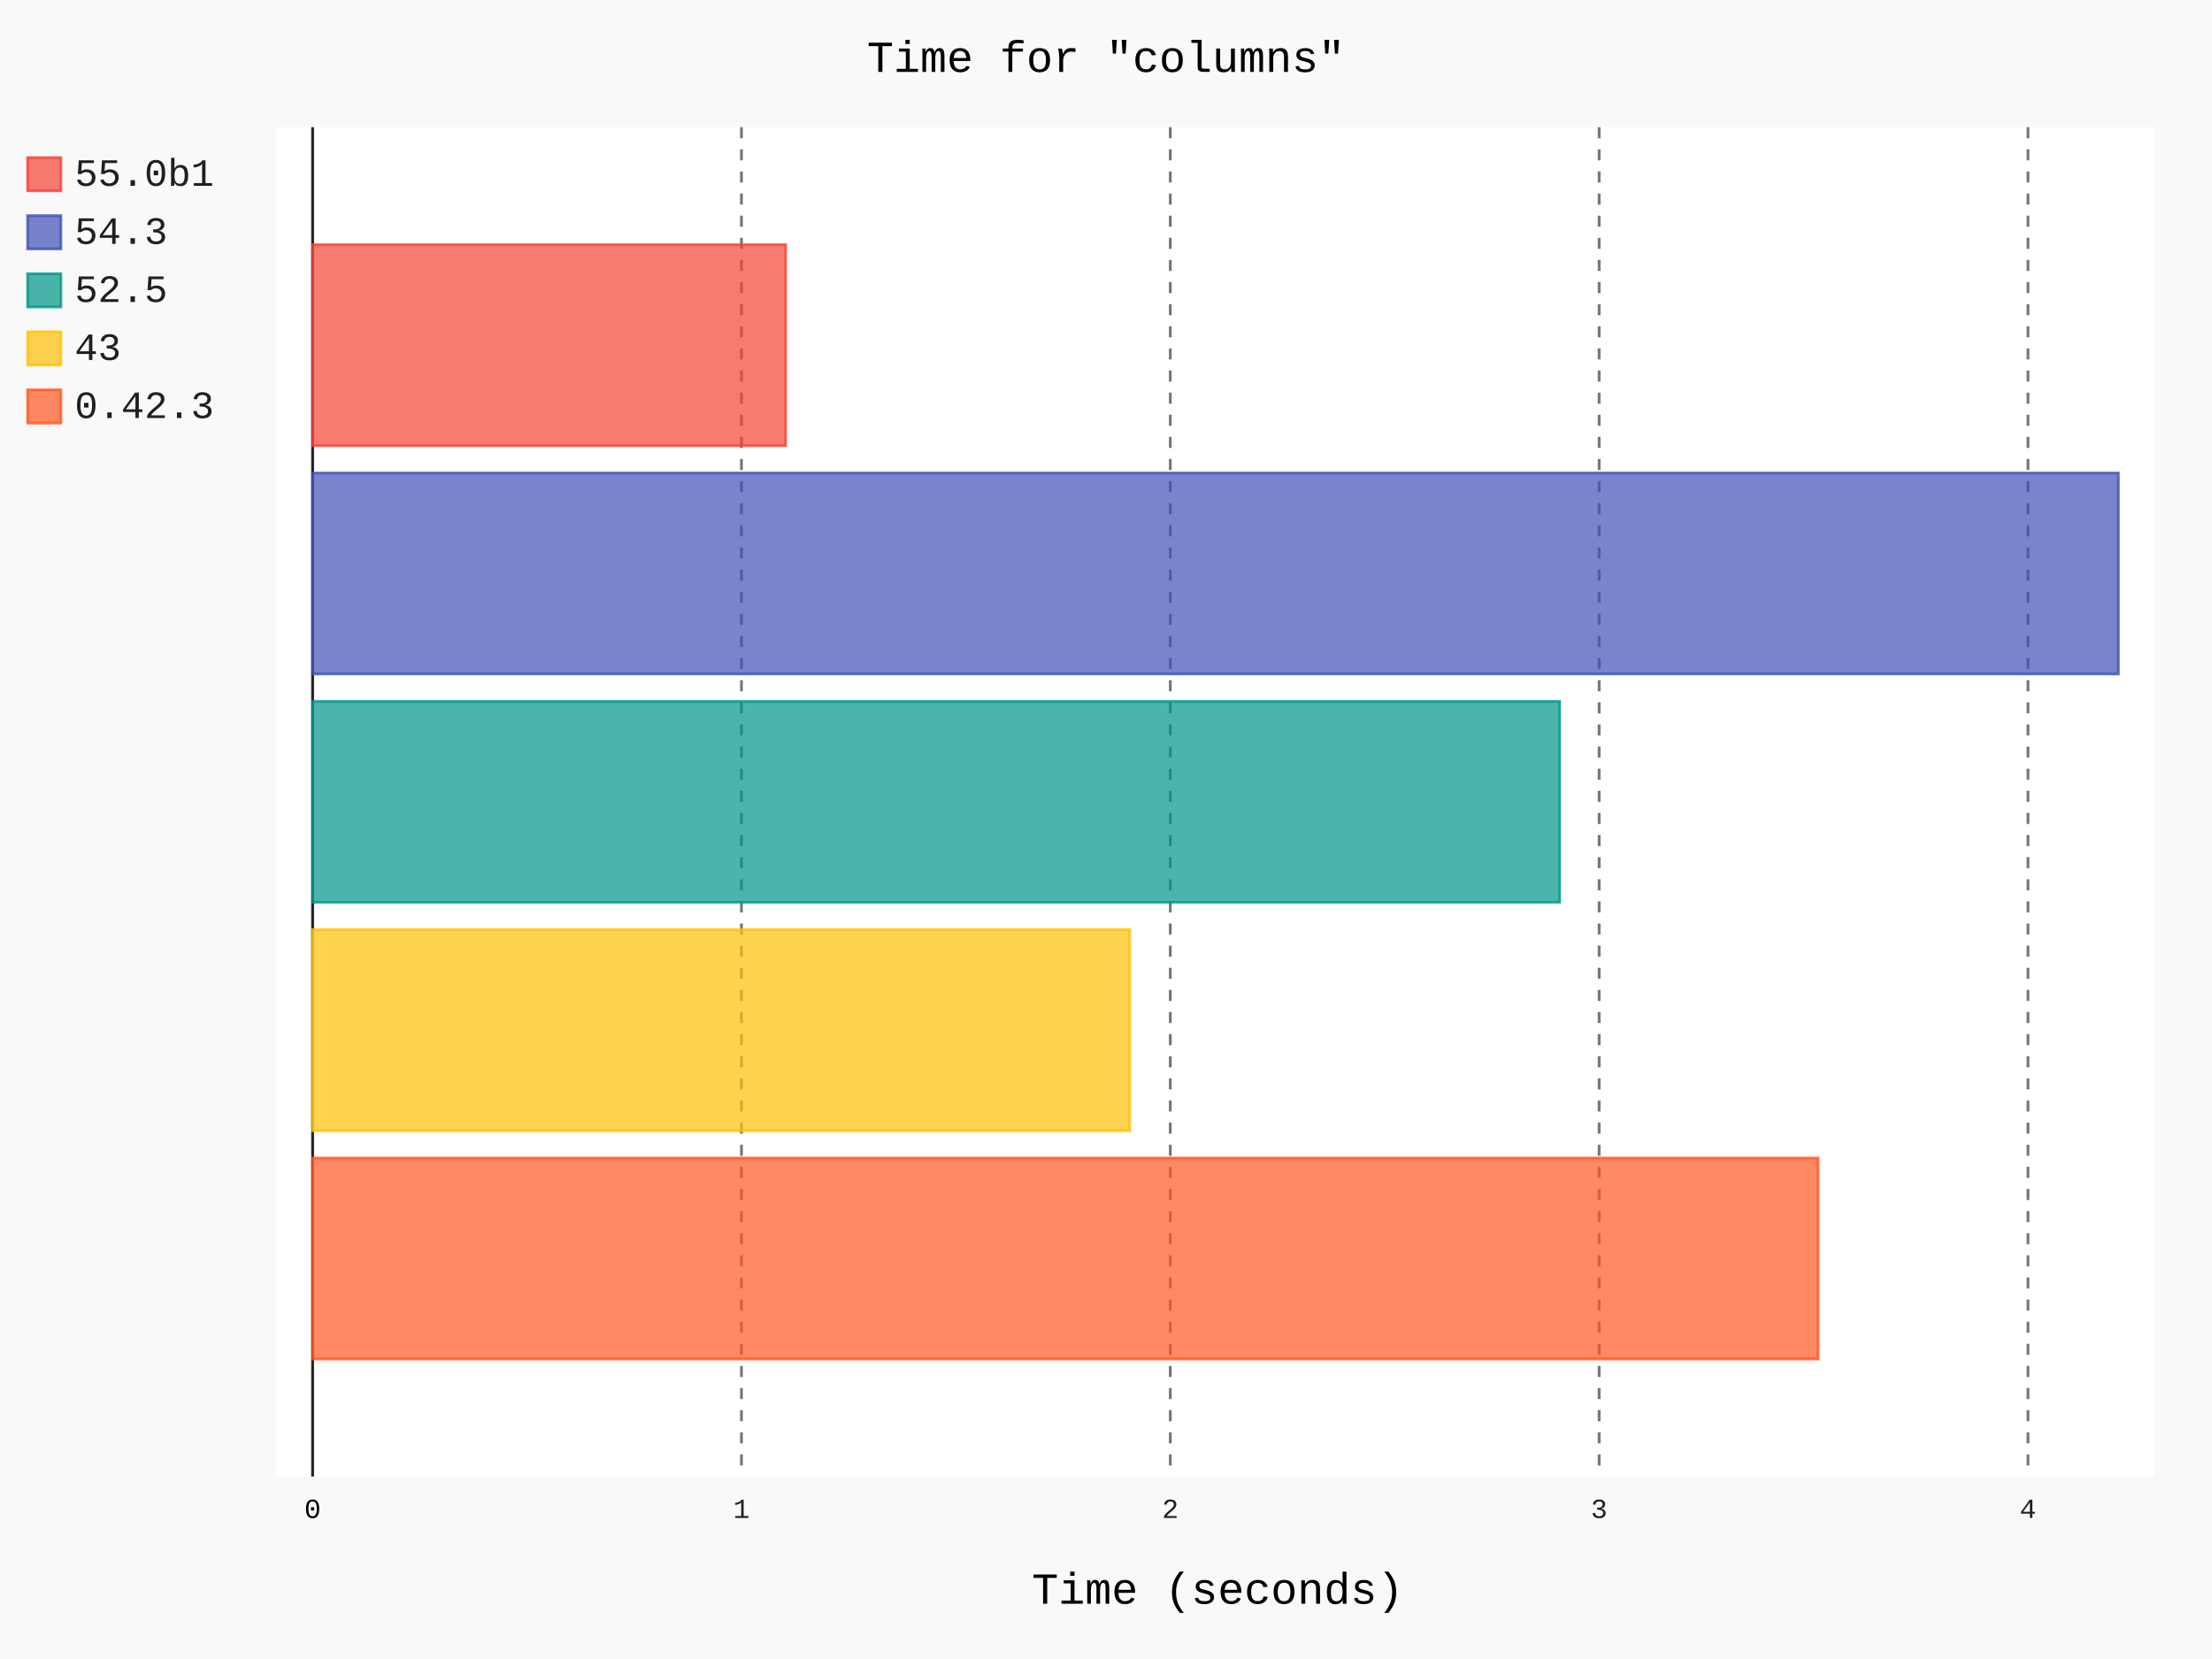
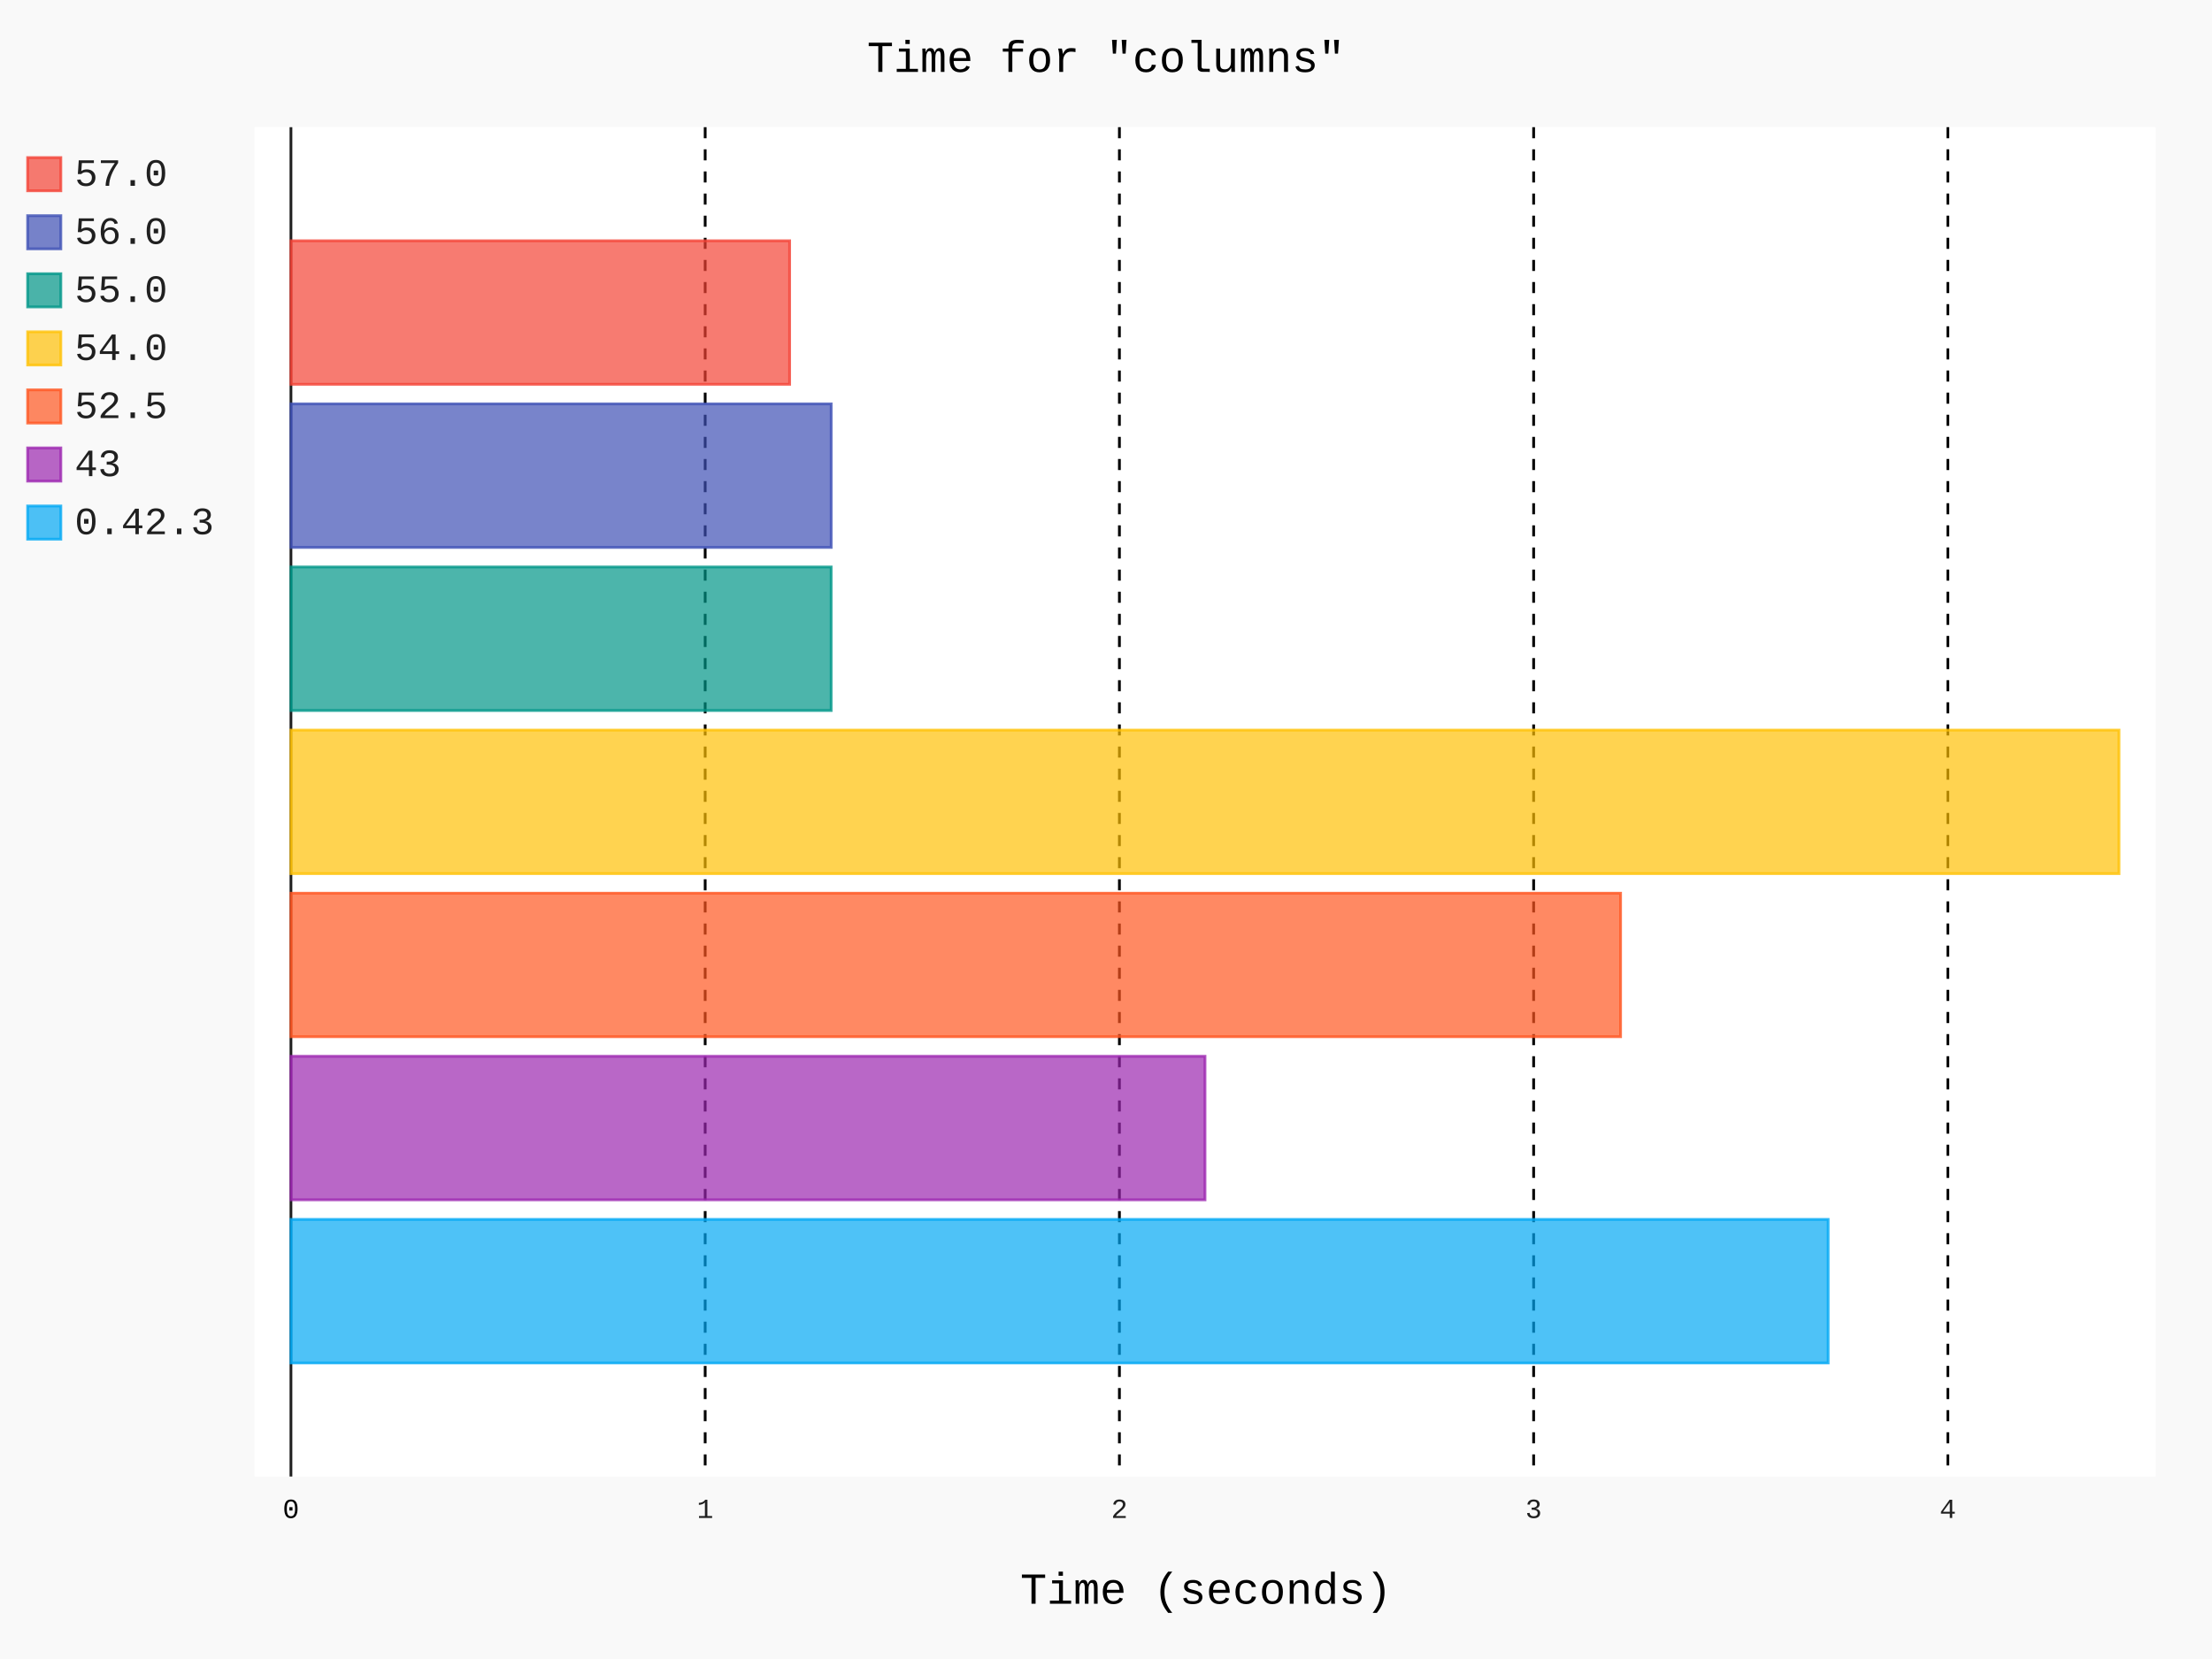
- <svg xmlns="http://www.w3.org/2000/svg" id="chart-4cd35709-3839-4916-a776-bb9a2c13e9f6" class="pygal-chart" viewBox="0 0 800 600">
+ <svg xmlns="http://www.w3.org/2000/svg" id="chart-0fd89613-b32c-4141-9270-6c3c0010d10c" class="pygal-chart" viewBox="0 0 800 600">
  <defs>
-     <style type="text/css">#chart-4cd35709-3839-4916-a776-bb9a2c13e9f6{-webkit-user-select:none;-webkit-font-smoothing:antialiased;font-family:Consolas,"Liberation Mono",Menlo,Courier,monospace}#chart-4cd35709-3839-4916-a776-bb9a2c13e9f6 .title{font-family:Consolas,"Liberation Mono",Menlo,Courier,monospace;font-size:16px}#chart-4cd35709-3839-4916-a776-bb9a2c13e9f6 .legends .legend text{font-family:Consolas,"Liberation Mono",Menlo,Courier,monospace;font-size:14px}#chart-4cd35709-3839-4916-a776-bb9a2c13e9f6 .axis text{font-family:Consolas,"Liberation Mono",Menlo,Courier,monospace;font-size:10px}#chart-4cd35709-3839-4916-a776-bb9a2c13e9f6 .axis text.major{font-family:Consolas,"Liberation Mono",Menlo,Courier,monospace;font-size:10px}#chart-4cd35709-3839-4916-a776-bb9a2c13e9f6 .text-overlay text.value{font-family:Consolas,"Liberation Mono",Menlo,Courier,monospace;font-size:16px}#chart-4cd35709-3839-4916-a776-bb9a2c13e9f6 .text-overlay text.label{font-family:Consolas,"Liberation Mono",Menlo,Courier,monospace;font-size:10px}#chart-4cd35709-3839-4916-a776-bb9a2c13e9f6 .tooltip{font-family:Consolas,"Liberation Mono",Menlo,Courier,monospace;font-size:14px}#chart-4cd35709-3839-4916-a776-bb9a2c13e9f6 text.no_data{font-family:Consolas,"Liberation Mono",Menlo,Courier,monospace;font-size:64px}
- #chart-4cd35709-3839-4916-a776-bb9a2c13e9f6{background-color:rgba(249,249,249,1)}#chart-4cd35709-3839-4916-a776-bb9a2c13e9f6 path,#chart-4cd35709-3839-4916-a776-bb9a2c13e9f6 line,#chart-4cd35709-3839-4916-a776-bb9a2c13e9f6 rect,#chart-4cd35709-3839-4916-a776-bb9a2c13e9f6 circle{-webkit-transition:150ms;-moz-transition:150ms;transition:150ms}#chart-4cd35709-3839-4916-a776-bb9a2c13e9f6 .graph &gt; .background{fill:rgba(249,249,249,1)}#chart-4cd35709-3839-4916-a776-bb9a2c13e9f6 .plot &gt; .background{fill:rgba(255,255,255,1)}#chart-4cd35709-3839-4916-a776-bb9a2c13e9f6 .graph{fill:rgba(0,0,0,.87)}#chart-4cd35709-3839-4916-a776-bb9a2c13e9f6 text.no_data{fill:rgba(0,0,0,1)}#chart-4cd35709-3839-4916-a776-bb9a2c13e9f6 .title{fill:rgba(0,0,0,1)}#chart-4cd35709-3839-4916-a776-bb9a2c13e9f6 .legends .legend text{fill:rgba(0,0,0,.87)}#chart-4cd35709-3839-4916-a776-bb9a2c13e9f6 .legends .legend:hover text{fill:rgba(0,0,0,1)}#chart-4cd35709-3839-4916-a776-bb9a2c13e9f6 .axis .line{stroke:rgba(0,0,0,1)}#chart-4cd35709-3839-4916-a776-bb9a2c13e9f6 .axis .guide.line{stroke:rgba(0,0,0,.54)}#chart-4cd35709-3839-4916-a776-bb9a2c13e9f6 .axis .major.line{stroke:rgba(0,0,0,.87)}#chart-4cd35709-3839-4916-a776-bb9a2c13e9f6 .axis text.major{fill:rgba(0,0,0,1)}#chart-4cd35709-3839-4916-a776-bb9a2c13e9f6 .axis.y .guides:hover .guide.line,#chart-4cd35709-3839-4916-a776-bb9a2c13e9f6 .line-graph .axis.x .guides:hover .guide.line,#chart-4cd35709-3839-4916-a776-bb9a2c13e9f6 .stackedline-graph .axis.x .guides:hover .guide.line,#chart-4cd35709-3839-4916-a776-bb9a2c13e9f6 .xy-graph .axis.x .guides:hover .guide.line{stroke:rgba(0,0,0,1)}#chart-4cd35709-3839-4916-a776-bb9a2c13e9f6 .axis .guides:hover text{fill:rgba(0,0,0,1)}#chart-4cd35709-3839-4916-a776-bb9a2c13e9f6 .reactive{fill-opacity:.7;stroke-opacity:.8}#chart-4cd35709-3839-4916-a776-bb9a2c13e9f6 .ci{stroke:rgba(0,0,0,.87)}#chart-4cd35709-3839-4916-a776-bb9a2c13e9f6 .reactive.active,#chart-4cd35709-3839-4916-a776-bb9a2c13e9f6 .active .reactive{fill-opacity:.8;stroke-opacity:.9;stroke-width:4}#chart-4cd35709-3839-4916-a776-bb9a2c13e9f6 .ci .reactive.active{stroke-width:1.5}#chart-4cd35709-3839-4916-a776-bb9a2c13e9f6 .series text{fill:rgba(0,0,0,1)}#chart-4cd35709-3839-4916-a776-bb9a2c13e9f6 .tooltip rect{fill:rgba(255,255,255,1);stroke:rgba(0,0,0,1);-webkit-transition:opacity 150ms;-moz-transition:opacity 150ms;transition:opacity 150ms}#chart-4cd35709-3839-4916-a776-bb9a2c13e9f6 .tooltip .label{fill:rgba(0,0,0,.87)}#chart-4cd35709-3839-4916-a776-bb9a2c13e9f6 .tooltip .label{fill:rgba(0,0,0,.87)}#chart-4cd35709-3839-4916-a776-bb9a2c13e9f6 .tooltip .legend{font-size:.8em;fill:rgba(0,0,0,.54)}#chart-4cd35709-3839-4916-a776-bb9a2c13e9f6 .tooltip .x_label{font-size:.6em;fill:rgba(0,0,0,1)}#chart-4cd35709-3839-4916-a776-bb9a2c13e9f6 .tooltip .xlink{font-size:.5em;text-decoration:underline}#chart-4cd35709-3839-4916-a776-bb9a2c13e9f6 .tooltip .value{font-size:1.5em}#chart-4cd35709-3839-4916-a776-bb9a2c13e9f6 .bound{font-size:.5em}#chart-4cd35709-3839-4916-a776-bb9a2c13e9f6 .max-value{font-size:.75em;fill:rgba(0,0,0,.54)}#chart-4cd35709-3839-4916-a776-bb9a2c13e9f6 .map-element{fill:rgba(255,255,255,1);stroke:rgba(0,0,0,.54) !important}#chart-4cd35709-3839-4916-a776-bb9a2c13e9f6 .map-element .reactive{fill-opacity:inherit;stroke-opacity:inherit}#chart-4cd35709-3839-4916-a776-bb9a2c13e9f6 .color-0,#chart-4cd35709-3839-4916-a776-bb9a2c13e9f6 .color-0 a:visited{stroke:#F44336;fill:#F44336}#chart-4cd35709-3839-4916-a776-bb9a2c13e9f6 .color-1,#chart-4cd35709-3839-4916-a776-bb9a2c13e9f6 .color-1 a:visited{stroke:#3F51B5;fill:#3F51B5}#chart-4cd35709-3839-4916-a776-bb9a2c13e9f6 .color-2,#chart-4cd35709-3839-4916-a776-bb9a2c13e9f6 .color-2 a:visited{stroke:#009688;fill:#009688}#chart-4cd35709-3839-4916-a776-bb9a2c13e9f6 .color-3,#chart-4cd35709-3839-4916-a776-bb9a2c13e9f6 .color-3 a:visited{stroke:#FFC107;fill:#FFC107}#chart-4cd35709-3839-4916-a776-bb9a2c13e9f6 .color-4,#chart-4cd35709-3839-4916-a776-bb9a2c13e9f6 .color-4 a:visited{stroke:#FF5722;fill:#FF5722}#chart-4cd35709-3839-4916-a776-bb9a2c13e9f6 .text-overlay .color-0 text{fill:black}#chart-4cd35709-3839-4916-a776-bb9a2c13e9f6 .text-overlay .color-1 text{fill:black}#chart-4cd35709-3839-4916-a776-bb9a2c13e9f6 .text-overlay .color-2 text{fill:black}#chart-4cd35709-3839-4916-a776-bb9a2c13e9f6 .text-overlay .color-3 text{fill:black}#chart-4cd35709-3839-4916-a776-bb9a2c13e9f6 .text-overlay .color-4 text{fill:black}
- #chart-4cd35709-3839-4916-a776-bb9a2c13e9f6 text.no_data{text-anchor:middle}#chart-4cd35709-3839-4916-a776-bb9a2c13e9f6 .guide.line{fill:none}#chart-4cd35709-3839-4916-a776-bb9a2c13e9f6 .centered{text-anchor:middle}#chart-4cd35709-3839-4916-a776-bb9a2c13e9f6 .title{text-anchor:middle}#chart-4cd35709-3839-4916-a776-bb9a2c13e9f6 .legends .legend text{fill-opacity:1}#chart-4cd35709-3839-4916-a776-bb9a2c13e9f6 .axis.x text{text-anchor:middle}#chart-4cd35709-3839-4916-a776-bb9a2c13e9f6 .axis.x:not(.web) text[transform]{text-anchor:start}#chart-4cd35709-3839-4916-a776-bb9a2c13e9f6 .axis.x:not(.web) text[transform].backwards{text-anchor:end}#chart-4cd35709-3839-4916-a776-bb9a2c13e9f6 .axis.y text{text-anchor:end}#chart-4cd35709-3839-4916-a776-bb9a2c13e9f6 .axis.y text[transform].backwards{text-anchor:start}#chart-4cd35709-3839-4916-a776-bb9a2c13e9f6 .axis.y2 text{text-anchor:start}#chart-4cd35709-3839-4916-a776-bb9a2c13e9f6 .axis.y2 text[transform].backwards{text-anchor:end}#chart-4cd35709-3839-4916-a776-bb9a2c13e9f6 .axis .guide.line{stroke-dasharray:4,4}#chart-4cd35709-3839-4916-a776-bb9a2c13e9f6 .axis .major.guide.line{stroke-dasharray:6,6}#chart-4cd35709-3839-4916-a776-bb9a2c13e9f6 .horizontal .axis.y .guide.line,#chart-4cd35709-3839-4916-a776-bb9a2c13e9f6 .horizontal .axis.y2 .guide.line,#chart-4cd35709-3839-4916-a776-bb9a2c13e9f6 .vertical .axis.x .guide.line{opacity:0}#chart-4cd35709-3839-4916-a776-bb9a2c13e9f6 .horizontal .axis.always_show .guide.line,#chart-4cd35709-3839-4916-a776-bb9a2c13e9f6 .vertical .axis.always_show .guide.line{opacity:1 !important}#chart-4cd35709-3839-4916-a776-bb9a2c13e9f6 .axis.y .guides:hover .guide.line,#chart-4cd35709-3839-4916-a776-bb9a2c13e9f6 .axis.y2 .guides:hover .guide.line,#chart-4cd35709-3839-4916-a776-bb9a2c13e9f6 .axis.x .guides:hover .guide.line{opacity:1}#chart-4cd35709-3839-4916-a776-bb9a2c13e9f6 .axis .guides:hover text{opacity:1}#chart-4cd35709-3839-4916-a776-bb9a2c13e9f6 .nofill{fill:none}#chart-4cd35709-3839-4916-a776-bb9a2c13e9f6 .subtle-fill{fill-opacity:.2}#chart-4cd35709-3839-4916-a776-bb9a2c13e9f6 .dot{stroke-width:1px;fill-opacity:1}#chart-4cd35709-3839-4916-a776-bb9a2c13e9f6 .dot.active{stroke-width:5px}#chart-4cd35709-3839-4916-a776-bb9a2c13e9f6 .dot.negative{fill:transparent}#chart-4cd35709-3839-4916-a776-bb9a2c13e9f6 text,#chart-4cd35709-3839-4916-a776-bb9a2c13e9f6 tspan{stroke:none !important}#chart-4cd35709-3839-4916-a776-bb9a2c13e9f6 .series text.active{opacity:1}#chart-4cd35709-3839-4916-a776-bb9a2c13e9f6 .tooltip rect{fill-opacity:.95;stroke-width:.5}#chart-4cd35709-3839-4916-a776-bb9a2c13e9f6 .tooltip text{fill-opacity:1}#chart-4cd35709-3839-4916-a776-bb9a2c13e9f6 .showable{visibility:hidden}#chart-4cd35709-3839-4916-a776-bb9a2c13e9f6 .showable.shown{visibility:visible}#chart-4cd35709-3839-4916-a776-bb9a2c13e9f6 .gauge-background{fill:rgba(229,229,229,1);stroke:none}#chart-4cd35709-3839-4916-a776-bb9a2c13e9f6 .bg-lines{stroke:rgba(249,249,249,1);stroke-width:2px}</style>
+     <style type="text/css">#chart-0fd89613-b32c-4141-9270-6c3c0010d10c{-webkit-user-select:none;-webkit-font-smoothing:antialiased;font-family:Consolas,"Liberation Mono",Menlo,Courier,monospace}#chart-0fd89613-b32c-4141-9270-6c3c0010d10c .title{font-family:Consolas,"Liberation Mono",Menlo,Courier,monospace;font-size:16px}#chart-0fd89613-b32c-4141-9270-6c3c0010d10c .legends .legend text{font-family:Consolas,"Liberation Mono",Menlo,Courier,monospace;font-size:14px}#chart-0fd89613-b32c-4141-9270-6c3c0010d10c .axis text{font-family:Consolas,"Liberation Mono",Menlo,Courier,monospace;font-size:10px}#chart-0fd89613-b32c-4141-9270-6c3c0010d10c .axis text.major{font-family:Consolas,"Liberation Mono",Menlo,Courier,monospace;font-size:10px}#chart-0fd89613-b32c-4141-9270-6c3c0010d10c .text-overlay text.value{font-family:Consolas,"Liberation Mono",Menlo,Courier,monospace;font-size:16px}#chart-0fd89613-b32c-4141-9270-6c3c0010d10c .text-overlay text.label{font-family:Consolas,"Liberation Mono",Menlo,Courier,monospace;font-size:10px}#chart-0fd89613-b32c-4141-9270-6c3c0010d10c .tooltip{font-family:Consolas,"Liberation Mono",Menlo,Courier,monospace;font-size:14px}#chart-0fd89613-b32c-4141-9270-6c3c0010d10c text.no_data{font-family:Consolas,"Liberation Mono",Menlo,Courier,monospace;font-size:64px}
+ #chart-0fd89613-b32c-4141-9270-6c3c0010d10c{background-color:rgba(249,249,249,1)}#chart-0fd89613-b32c-4141-9270-6c3c0010d10c path,#chart-0fd89613-b32c-4141-9270-6c3c0010d10c line,#chart-0fd89613-b32c-4141-9270-6c3c0010d10c rect,#chart-0fd89613-b32c-4141-9270-6c3c0010d10c circle{-webkit-transition:150ms;-moz-transition:150ms;transition:150ms}#chart-0fd89613-b32c-4141-9270-6c3c0010d10c .graph &gt; .background{fill:rgba(249,249,249,1)}#chart-0fd89613-b32c-4141-9270-6c3c0010d10c .plot &gt; .background{fill:rgba(255,255,255,1)}#chart-0fd89613-b32c-4141-9270-6c3c0010d10c .graph{fill:rgba(0,0,0,.87)}#chart-0fd89613-b32c-4141-9270-6c3c0010d10c text.no_data{fill:rgba(0,0,0,1)}#chart-0fd89613-b32c-4141-9270-6c3c0010d10c .title{fill:rgba(0,0,0,1)}#chart-0fd89613-b32c-4141-9270-6c3c0010d10c .legends .legend text{fill:rgba(0,0,0,.87)}#chart-0fd89613-b32c-4141-9270-6c3c0010d10c .legends .legend:hover text{fill:rgba(0,0,0,1)}#chart-0fd89613-b32c-4141-9270-6c3c0010d10c .axis .line{stroke:rgba(0,0,0,1)}#chart-0fd89613-b32c-4141-9270-6c3c0010d10c .axis .guide.line{stroke:rgba(0,0,0,.54)}#chart-0fd89613-b32c-4141-9270-6c3c0010d10c .axis .major.line{stroke:rgba(0,0,0,.87)}#chart-0fd89613-b32c-4141-9270-6c3c0010d10c .axis text.major{fill:rgba(0,0,0,1)}#chart-0fd89613-b32c-4141-9270-6c3c0010d10c .axis.y .guides:hover .guide.line,#chart-0fd89613-b32c-4141-9270-6c3c0010d10c .line-graph .axis.x .guides:hover .guide.line,#chart-0fd89613-b32c-4141-9270-6c3c0010d10c .stackedline-graph .axis.x .guides:hover .guide.line,#chart-0fd89613-b32c-4141-9270-6c3c0010d10c .xy-graph .axis.x .guides:hover .guide.line{stroke:rgba(0,0,0,1)}#chart-0fd89613-b32c-4141-9270-6c3c0010d10c .axis .guides:hover text{fill:rgba(0,0,0,1)}#chart-0fd89613-b32c-4141-9270-6c3c0010d10c .reactive{fill-opacity:.7;stroke-opacity:.8;stroke-width:1}#chart-0fd89613-b32c-4141-9270-6c3c0010d10c .ci{stroke:rgba(0,0,0,.87)}#chart-0fd89613-b32c-4141-9270-6c3c0010d10c .reactive.active,#chart-0fd89613-b32c-4141-9270-6c3c0010d10c .active .reactive{fill-opacity:.8;stroke-opacity:.9;stroke-width:4}#chart-0fd89613-b32c-4141-9270-6c3c0010d10c .ci .reactive.active{stroke-width:1.5}#chart-0fd89613-b32c-4141-9270-6c3c0010d10c .series text{fill:rgba(0,0,0,1)}#chart-0fd89613-b32c-4141-9270-6c3c0010d10c .tooltip rect{fill:rgba(255,255,255,1);stroke:rgba(0,0,0,1);-webkit-transition:opacity 150ms;-moz-transition:opacity 150ms;transition:opacity 150ms}#chart-0fd89613-b32c-4141-9270-6c3c0010d10c .tooltip .label{fill:rgba(0,0,0,.87)}#chart-0fd89613-b32c-4141-9270-6c3c0010d10c .tooltip .label{fill:rgba(0,0,0,.87)}#chart-0fd89613-b32c-4141-9270-6c3c0010d10c .tooltip .legend{font-size:.8em;fill:rgba(0,0,0,.54)}#chart-0fd89613-b32c-4141-9270-6c3c0010d10c .tooltip .x_label{font-size:.6em;fill:rgba(0,0,0,1)}#chart-0fd89613-b32c-4141-9270-6c3c0010d10c .tooltip .xlink{font-size:.5em;text-decoration:underline}#chart-0fd89613-b32c-4141-9270-6c3c0010d10c .tooltip .value{font-size:1.5em}#chart-0fd89613-b32c-4141-9270-6c3c0010d10c .bound{font-size:.5em}#chart-0fd89613-b32c-4141-9270-6c3c0010d10c .max-value{font-size:.75em;fill:rgba(0,0,0,.54)}#chart-0fd89613-b32c-4141-9270-6c3c0010d10c .map-element{fill:rgba(255,255,255,1);stroke:rgba(0,0,0,.54) !important}#chart-0fd89613-b32c-4141-9270-6c3c0010d10c .map-element .reactive{fill-opacity:inherit;stroke-opacity:inherit}#chart-0fd89613-b32c-4141-9270-6c3c0010d10c .color-0,#chart-0fd89613-b32c-4141-9270-6c3c0010d10c .color-0 a:visited{stroke:#F44336;fill:#F44336}#chart-0fd89613-b32c-4141-9270-6c3c0010d10c .color-1,#chart-0fd89613-b32c-4141-9270-6c3c0010d10c .color-1 a:visited{stroke:#3F51B5;fill:#3F51B5}#chart-0fd89613-b32c-4141-9270-6c3c0010d10c .color-2,#chart-0fd89613-b32c-4141-9270-6c3c0010d10c .color-2 a:visited{stroke:#009688;fill:#009688}#chart-0fd89613-b32c-4141-9270-6c3c0010d10c .color-3,#chart-0fd89613-b32c-4141-9270-6c3c0010d10c .color-3 a:visited{stroke:#FFC107;fill:#FFC107}#chart-0fd89613-b32c-4141-9270-6c3c0010d10c .color-4,#chart-0fd89613-b32c-4141-9270-6c3c0010d10c .color-4 a:visited{stroke:#FF5722;fill:#FF5722}#chart-0fd89613-b32c-4141-9270-6c3c0010d10c .color-5,#chart-0fd89613-b32c-4141-9270-6c3c0010d10c .color-5 a:visited{stroke:#9C27B0;fill:#9C27B0}#chart-0fd89613-b32c-4141-9270-6c3c0010d10c .color-6,#chart-0fd89613-b32c-4141-9270-6c3c0010d10c .color-6 a:visited{stroke:#03A9F4;fill:#03A9F4}#chart-0fd89613-b32c-4141-9270-6c3c0010d10c .text-overlay .color-0 text{fill:black}#chart-0fd89613-b32c-4141-9270-6c3c0010d10c .text-overlay .color-1 text{fill:black}#chart-0fd89613-b32c-4141-9270-6c3c0010d10c .text-overlay .color-2 text{fill:black}#chart-0fd89613-b32c-4141-9270-6c3c0010d10c .text-overlay .color-3 text{fill:black}#chart-0fd89613-b32c-4141-9270-6c3c0010d10c .text-overlay .color-4 text{fill:black}#chart-0fd89613-b32c-4141-9270-6c3c0010d10c .text-overlay .color-5 text{fill:black}#chart-0fd89613-b32c-4141-9270-6c3c0010d10c .text-overlay .color-6 text{fill:black}
+ #chart-0fd89613-b32c-4141-9270-6c3c0010d10c text.no_data{text-anchor:middle}#chart-0fd89613-b32c-4141-9270-6c3c0010d10c .guide.line{fill:none}#chart-0fd89613-b32c-4141-9270-6c3c0010d10c .centered{text-anchor:middle}#chart-0fd89613-b32c-4141-9270-6c3c0010d10c .title{text-anchor:middle}#chart-0fd89613-b32c-4141-9270-6c3c0010d10c .legends .legend text{fill-opacity:1}#chart-0fd89613-b32c-4141-9270-6c3c0010d10c .axis.x text{text-anchor:middle}#chart-0fd89613-b32c-4141-9270-6c3c0010d10c .axis.x:not(.web) text[transform]{text-anchor:start}#chart-0fd89613-b32c-4141-9270-6c3c0010d10c .axis.x:not(.web) text[transform].backwards{text-anchor:end}#chart-0fd89613-b32c-4141-9270-6c3c0010d10c .axis.y text{text-anchor:end}#chart-0fd89613-b32c-4141-9270-6c3c0010d10c .axis.y text[transform].backwards{text-anchor:start}#chart-0fd89613-b32c-4141-9270-6c3c0010d10c .axis.y2 text{text-anchor:start}#chart-0fd89613-b32c-4141-9270-6c3c0010d10c .axis.y2 text[transform].backwards{text-anchor:end}#chart-0fd89613-b32c-4141-9270-6c3c0010d10c .axis .guide.line{stroke-dasharray:4,4;stroke:black}#chart-0fd89613-b32c-4141-9270-6c3c0010d10c .axis .major.guide.line{stroke-dasharray:6,6;stroke:black}#chart-0fd89613-b32c-4141-9270-6c3c0010d10c .horizontal .axis.y .guide.line,#chart-0fd89613-b32c-4141-9270-6c3c0010d10c .horizontal .axis.y2 .guide.line,#chart-0fd89613-b32c-4141-9270-6c3c0010d10c .vertical .axis.x .guide.line{opacity:0}#chart-0fd89613-b32c-4141-9270-6c3c0010d10c .horizontal .axis.always_show .guide.line,#chart-0fd89613-b32c-4141-9270-6c3c0010d10c .vertical .axis.always_show .guide.line{opacity:1 !important}#chart-0fd89613-b32c-4141-9270-6c3c0010d10c .axis.y .guides:hover .guide.line,#chart-0fd89613-b32c-4141-9270-6c3c0010d10c .axis.y2 .guides:hover .guide.line,#chart-0fd89613-b32c-4141-9270-6c3c0010d10c .axis.x .guides:hover .guide.line{opacity:1}#chart-0fd89613-b32c-4141-9270-6c3c0010d10c .axis .guides:hover text{opacity:1}#chart-0fd89613-b32c-4141-9270-6c3c0010d10c .nofill{fill:none}#chart-0fd89613-b32c-4141-9270-6c3c0010d10c .subtle-fill{fill-opacity:.2}#chart-0fd89613-b32c-4141-9270-6c3c0010d10c .dot{stroke-width:1px;fill-opacity:1;stroke-opacity:1}#chart-0fd89613-b32c-4141-9270-6c3c0010d10c .dot.active{stroke-width:5px}#chart-0fd89613-b32c-4141-9270-6c3c0010d10c .dot.negative{fill:transparent}#chart-0fd89613-b32c-4141-9270-6c3c0010d10c text,#chart-0fd89613-b32c-4141-9270-6c3c0010d10c tspan{stroke:none !important}#chart-0fd89613-b32c-4141-9270-6c3c0010d10c .series text.active{opacity:1}#chart-0fd89613-b32c-4141-9270-6c3c0010d10c .tooltip rect{fill-opacity:.95;stroke-width:.5}#chart-0fd89613-b32c-4141-9270-6c3c0010d10c .tooltip text{fill-opacity:1}#chart-0fd89613-b32c-4141-9270-6c3c0010d10c .showable{visibility:hidden}#chart-0fd89613-b32c-4141-9270-6c3c0010d10c .showable.shown{visibility:visible}#chart-0fd89613-b32c-4141-9270-6c3c0010d10c .gauge-background{fill:rgba(229,229,229,1);stroke:none}#chart-0fd89613-b32c-4141-9270-6c3c0010d10c .bg-lines{stroke:rgba(249,249,249,1);stroke-width:2px}</style>
  </defs>
  <g class="graph horizontalbar-graph horizontal">
    <rect x="0" y="0" width="800" height="600" class="background" />
-     <g transform="translate(100, 46)" class="plot">
-       <rect x="0" y="0" width="679.2" height="488" class="background" />
+     <g transform="translate(92, 46)" class="plot">
+       <rect x="0" y="0" width="687.6" height="488" class="background" />
      <g class="axis x always_show">
        <g class="guides">
-           <path d="M13.062 0 v488" class="axis major line" />
-           <text x="13.062" y="503.0" class="major">0</text>
+           <path d="M13.223 0 v488" class="axis major line" />
+           <text x="13.223" y="503.0" class="major">0</text>
        </g>
        <g class="guides">
-           <path d="M168.157 0 v488" class="guide line" />
-           <text x="168.157" y="503.0" class="">1</text>
+           <path d="M163.036 0 v488" class="guide line" />
+           <text x="163.036" y="503.0" class="">1</text>
        </g>
        <g class="guides">
-           <path d="M323.253 0 v488" class="guide line" />
-           <text x="323.253" y="503.0" class="">2</text>
+           <path d="M312.849 0 v488" class="guide line" />
+           <text x="312.849" y="503.0" class="">2</text>
        </g>
        <g class="guides">
-           <path d="M478.349 0 v488" class="guide line" />
-           <text x="478.349" y="503.0" class="">3</text>
+           <path d="M462.661 0 v488" class="guide line" />
+           <text x="462.661" y="503.0" class="">3</text>
        </g>
        <g class="guides">
-           <path d="M633.444 0 v488" class="guide line" />
-           <text x="633.444" y="503.0" class="">4</text>
+           <path d="M612.474 0 v488" class="guide line" />
+           <text x="612.474" y="503.0" class="">4</text>
+         </g>
+       </g>
+       <g class="series serie-6 color-6">
+         <g class="bars">
+           <g class="bar">
+             <rect x="13.223" y="395.012" rx="0" ry="0" width="555.955" height="51.91" class="rect reactive tooltip-trigger" />
+           </g>
+         </g>
+       </g>
+       <g class="series serie-5 color-5">
+         <g class="bars">
+           <g class="bar">
+             <rect x="13.223" y="336.023" rx="0" ry="0" width="330.577" height="51.91" class="rect reactive tooltip-trigger" />
+           </g>
        </g>
      </g>
      <g class="series serie-4 color-4">
        <g class="bars">
          <g class="bar">
-             <rect x="13.062" y="372.832" rx="0" ry="0" width="544.463" height="72.674" class="rect reactive tooltip-trigger" />
+             <rect x="13.223" y="277.034" rx="0" ry="0" width="480.884" height="51.91" class="rect reactive tooltip-trigger" />
          </g>
        </g>
      </g>
      <g class="series serie-3 color-3">
        <g class="bars">
          <g class="bar">
-             <rect x="13.062" y="290.247" rx="0" ry="0" width="295.519" height="72.674" class="rect reactive tooltip-trigger" />
+             <rect x="13.223" y="218.045" rx="0" ry="0" width="661.154" height="51.91" class="rect reactive tooltip-trigger" />
          </g>
        </g>
      </g>
      <g class="series serie-2 color-2">
        <g class="bars">
          <g class="bar">
-             <rect x="13.062" y="207.663" rx="0" ry="0" width="451.018" height="72.674" class="rect reactive tooltip-trigger" />
+             <rect x="13.223" y="159.056" rx="0" ry="0" width="195.371" height="51.91" class="rect reactive tooltip-trigger" />
          </g>
        </g>
      </g>
      <g class="series serie-1 color-1">
        <g class="bars">
          <g class="bar">
-             <rect x="13.062" y="125.078" rx="0" ry="0" width="653.077" height="72.674" class="rect reactive tooltip-trigger" />
+             <rect x="13.223" y="100.067" rx="0" ry="0" width="195.386" height="51.91" class="rect reactive tooltip-trigger" />
          </g>
        </g>
      </g>
      <g class="series serie-0 color-0">
        <g class="bars">
          <g class="bar">
-             <rect x="13.062" y="42.494" rx="0" ry="0" width="171.071" height="72.674" class="rect reactive tooltip-trigger" />
+             <rect x="13.223" y="41.078" rx="0" ry="0" width="180.36" height="51.91" class="rect reactive tooltip-trigger" />
          </g>
        </g>
      </g>
    </g>
    <g class="titles">
      <text x="400.0" y="26" class="title plot_title">Time for "columns"</text>
-       <text x="440.4" y="580" class="title">Time (seconds)</text>
+       <text x="436.2" y="580" class="title">Time (seconds)</text>
    </g>
-     <g transform="translate(100, 46)" class="plot overlay">
+     <g transform="translate(92, 46)" class="plot overlay">
+       <g class="series serie-6 color-6" />
+       <g class="series serie-5 color-5" />
      <g class="series serie-4 color-4" />
      <g class="series serie-3 color-3" />
      <g class="series serie-2 color-2" />
      <g class="series serie-1 color-1" />
      <g class="series serie-0 color-0" />
    </g>
-     <g transform="translate(100, 46)" class="plot text-overlay">
+     <g transform="translate(92, 46)" class="plot text-overlay">
+       <g class="series serie-6 color-6" />
+       <g class="series serie-5 color-5" />
      <g class="series serie-4 color-4" />
      <g class="series serie-3 color-3" />
      <g class="series serie-2 color-2" />
      <g class="series serie-1 color-1" />
      <g class="series serie-0 color-0" />
    </g>
-     <g transform="translate(100, 46)" class="plot tooltip-overlay">
+     <g transform="translate(92, 46)" class="plot tooltip-overlay">
      <g transform="translate(0 0)" style="opacity: 0" class="tooltip">
        <rect rx="0" ry="0" width="0" height="0" class="tooltip-box" />
        <g class="text" />
      </g>
    </g>
    <g transform="translate(10, 56)" class="legends">
      <g id="activate-serie-0" class="legend reactive activate-serie">
        <rect x="0.0" y="1.0" width="12" height="12" class="color-0 reactive" />
-         <text x="17.0" y="11.2">55.0b1</text>
+         <text x="17.0" y="11.2">57.0</text>
      </g>
      <g id="activate-serie-1" class="legend reactive activate-serie">
        <rect x="0.0" y="22.0" width="12" height="12" class="color-1 reactive" />
-         <text x="17.0" y="32.2">54.3</text>
+         <text x="17.0" y="32.2">56.0</text>
      </g>
      <g id="activate-serie-2" class="legend reactive activate-serie">
        <rect x="0.0" y="43.0" width="12" height="12" class="color-2 reactive" />
-         <text x="17.0" y="53.2">52.5</text>
+         <text x="17.0" y="53.2">55.0</text>
      </g>
      <g id="activate-serie-3" class="legend reactive activate-serie">
        <rect x="0.0" y="64.0" width="12" height="12" class="color-3 reactive" />
-         <text x="17.0" y="74.2">43</text>
+         <text x="17.0" y="74.2">54.0</text>
      </g>
      <g id="activate-serie-4" class="legend reactive activate-serie">
        <rect x="0.0" y="85.0" width="12" height="12" class="color-4 reactive" />
-         <text x="17.0" y="95.2">0.42.3</text>
+         <text x="17.0" y="95.2">52.5</text>
+       </g>
+       <g id="activate-serie-5" class="legend reactive activate-serie">
+         <rect x="0.0" y="106.0" width="12" height="12" class="color-5 reactive" />
+         <text x="17.0" y="116.2">43</text>
+       </g>
+       <g id="activate-serie-6" class="legend reactive activate-serie">
+         <rect x="0.0" y="127.0" width="12" height="12" class="color-6 reactive" />
+         <text x="17.0" y="137.2">0.42.3</text>
      </g>
    </g>
    <g transform="translate(790, 56)" class="legends" />
  </g>
</svg>
